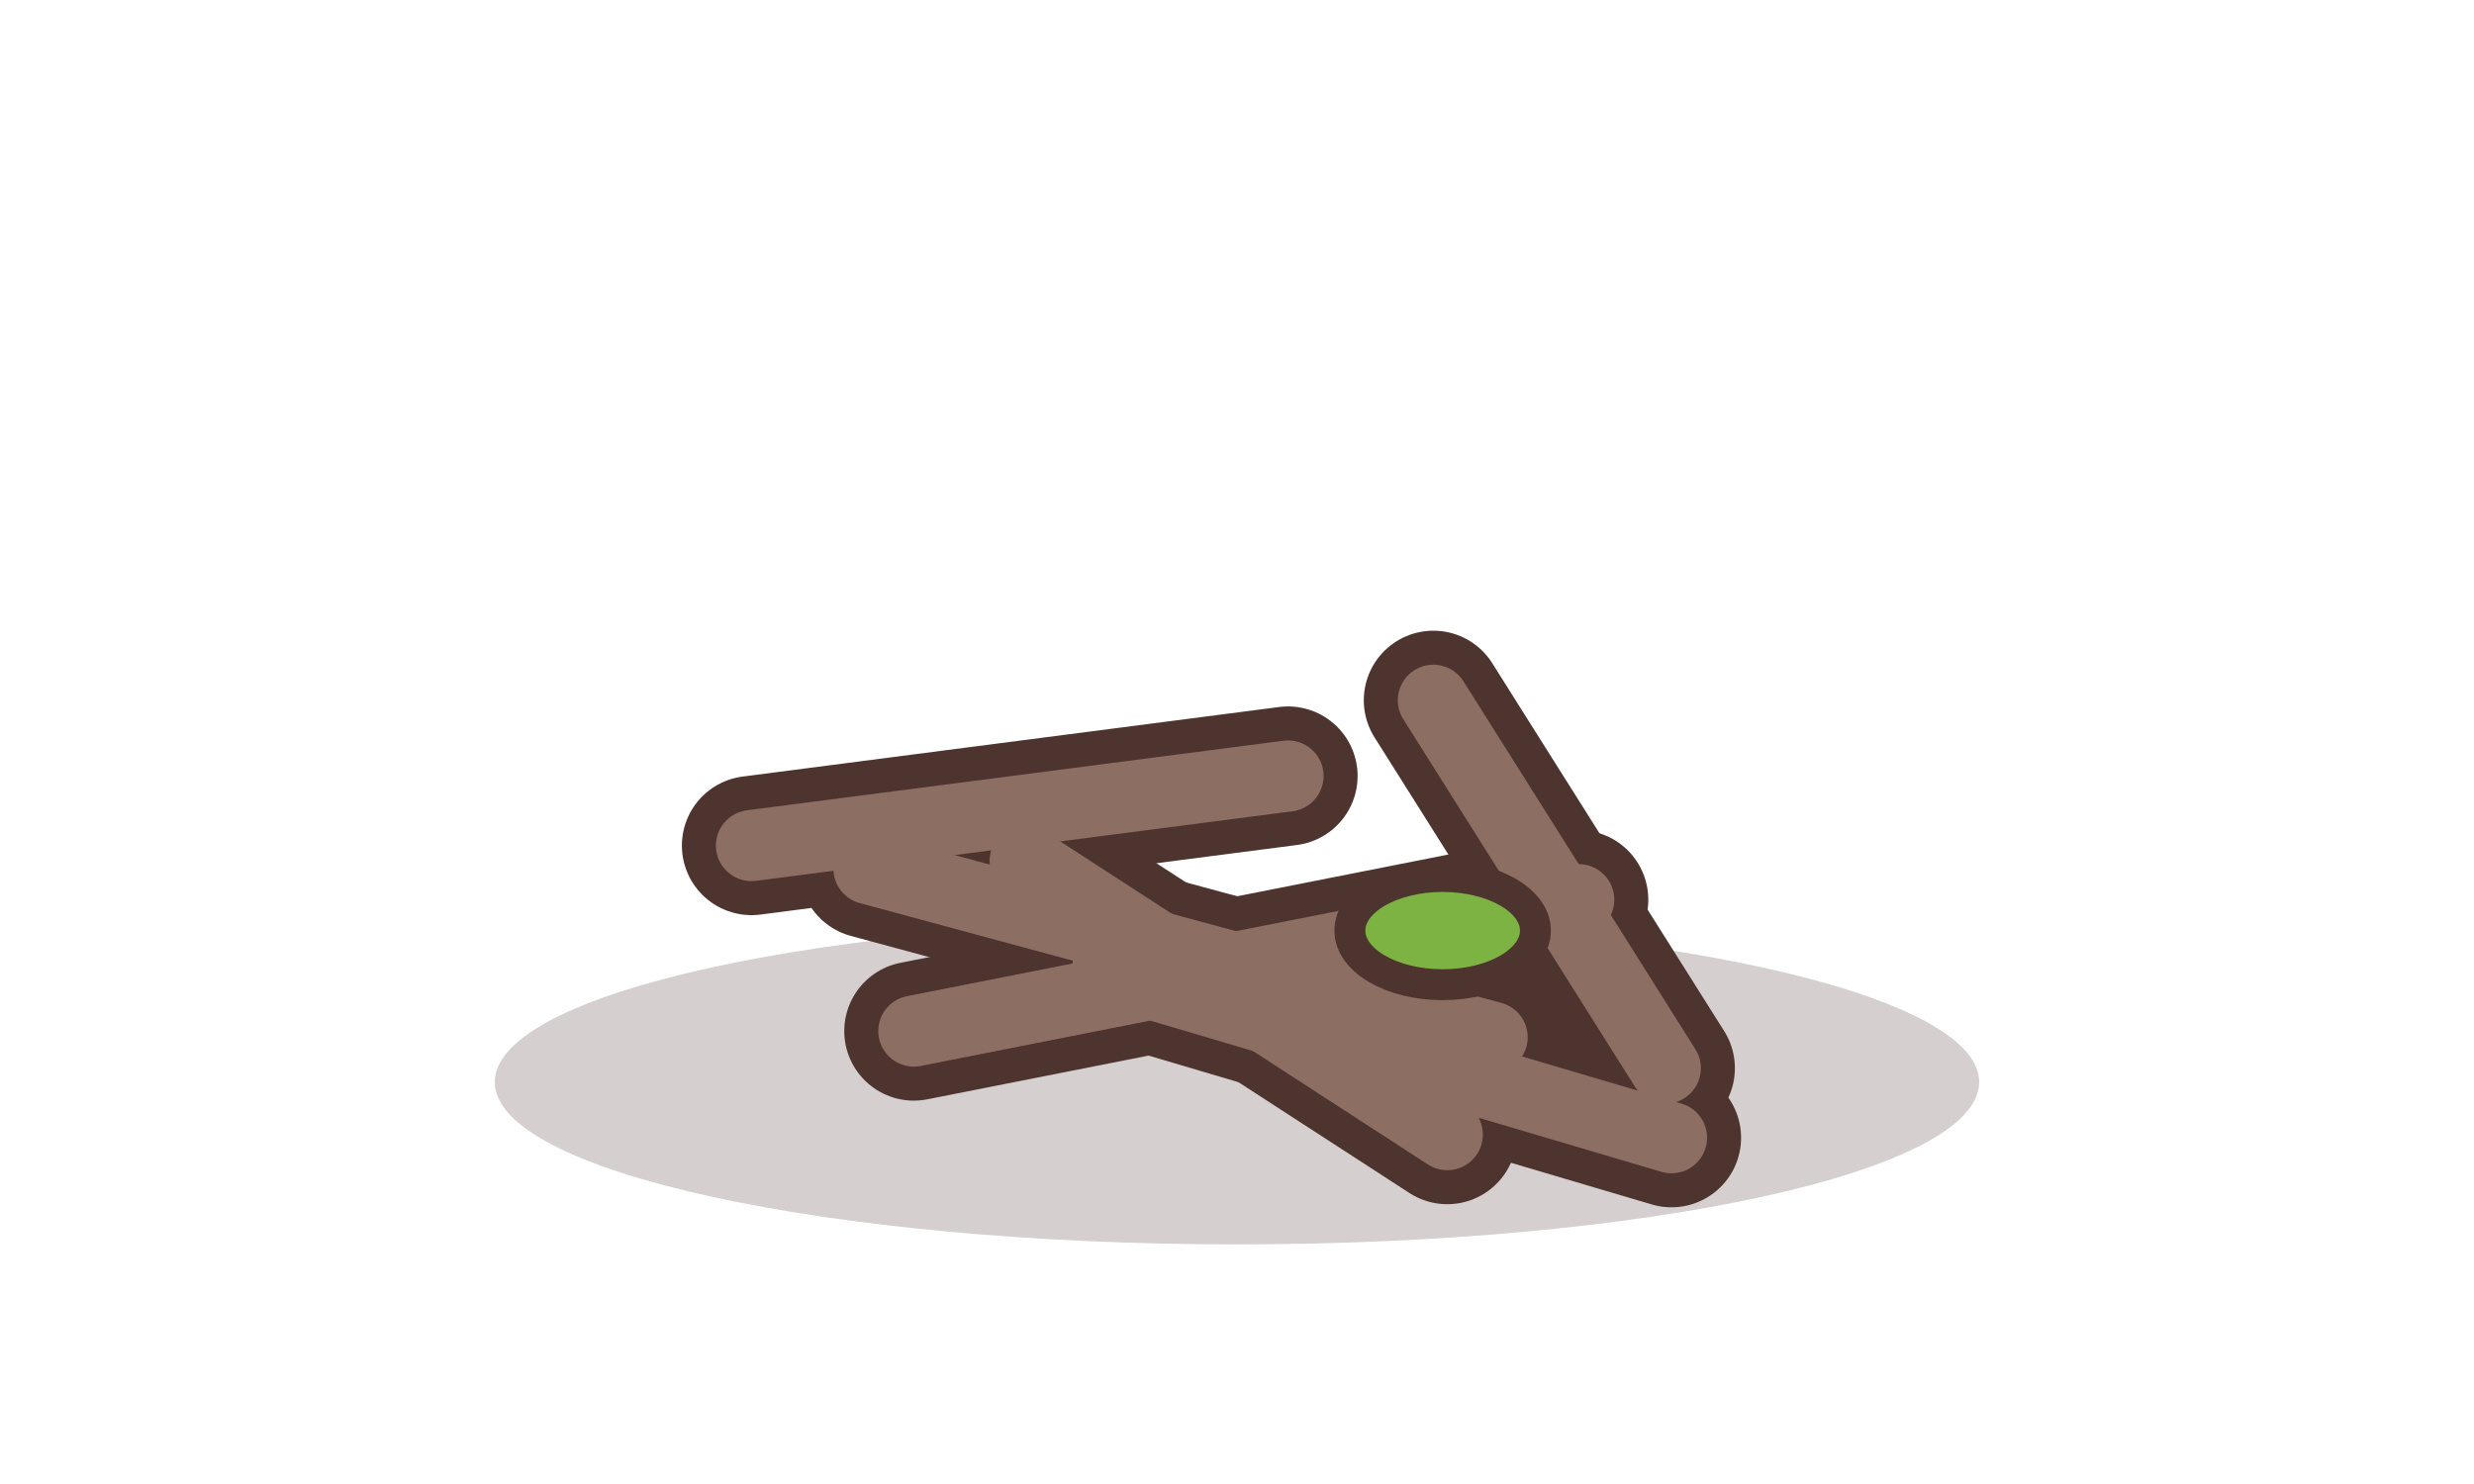
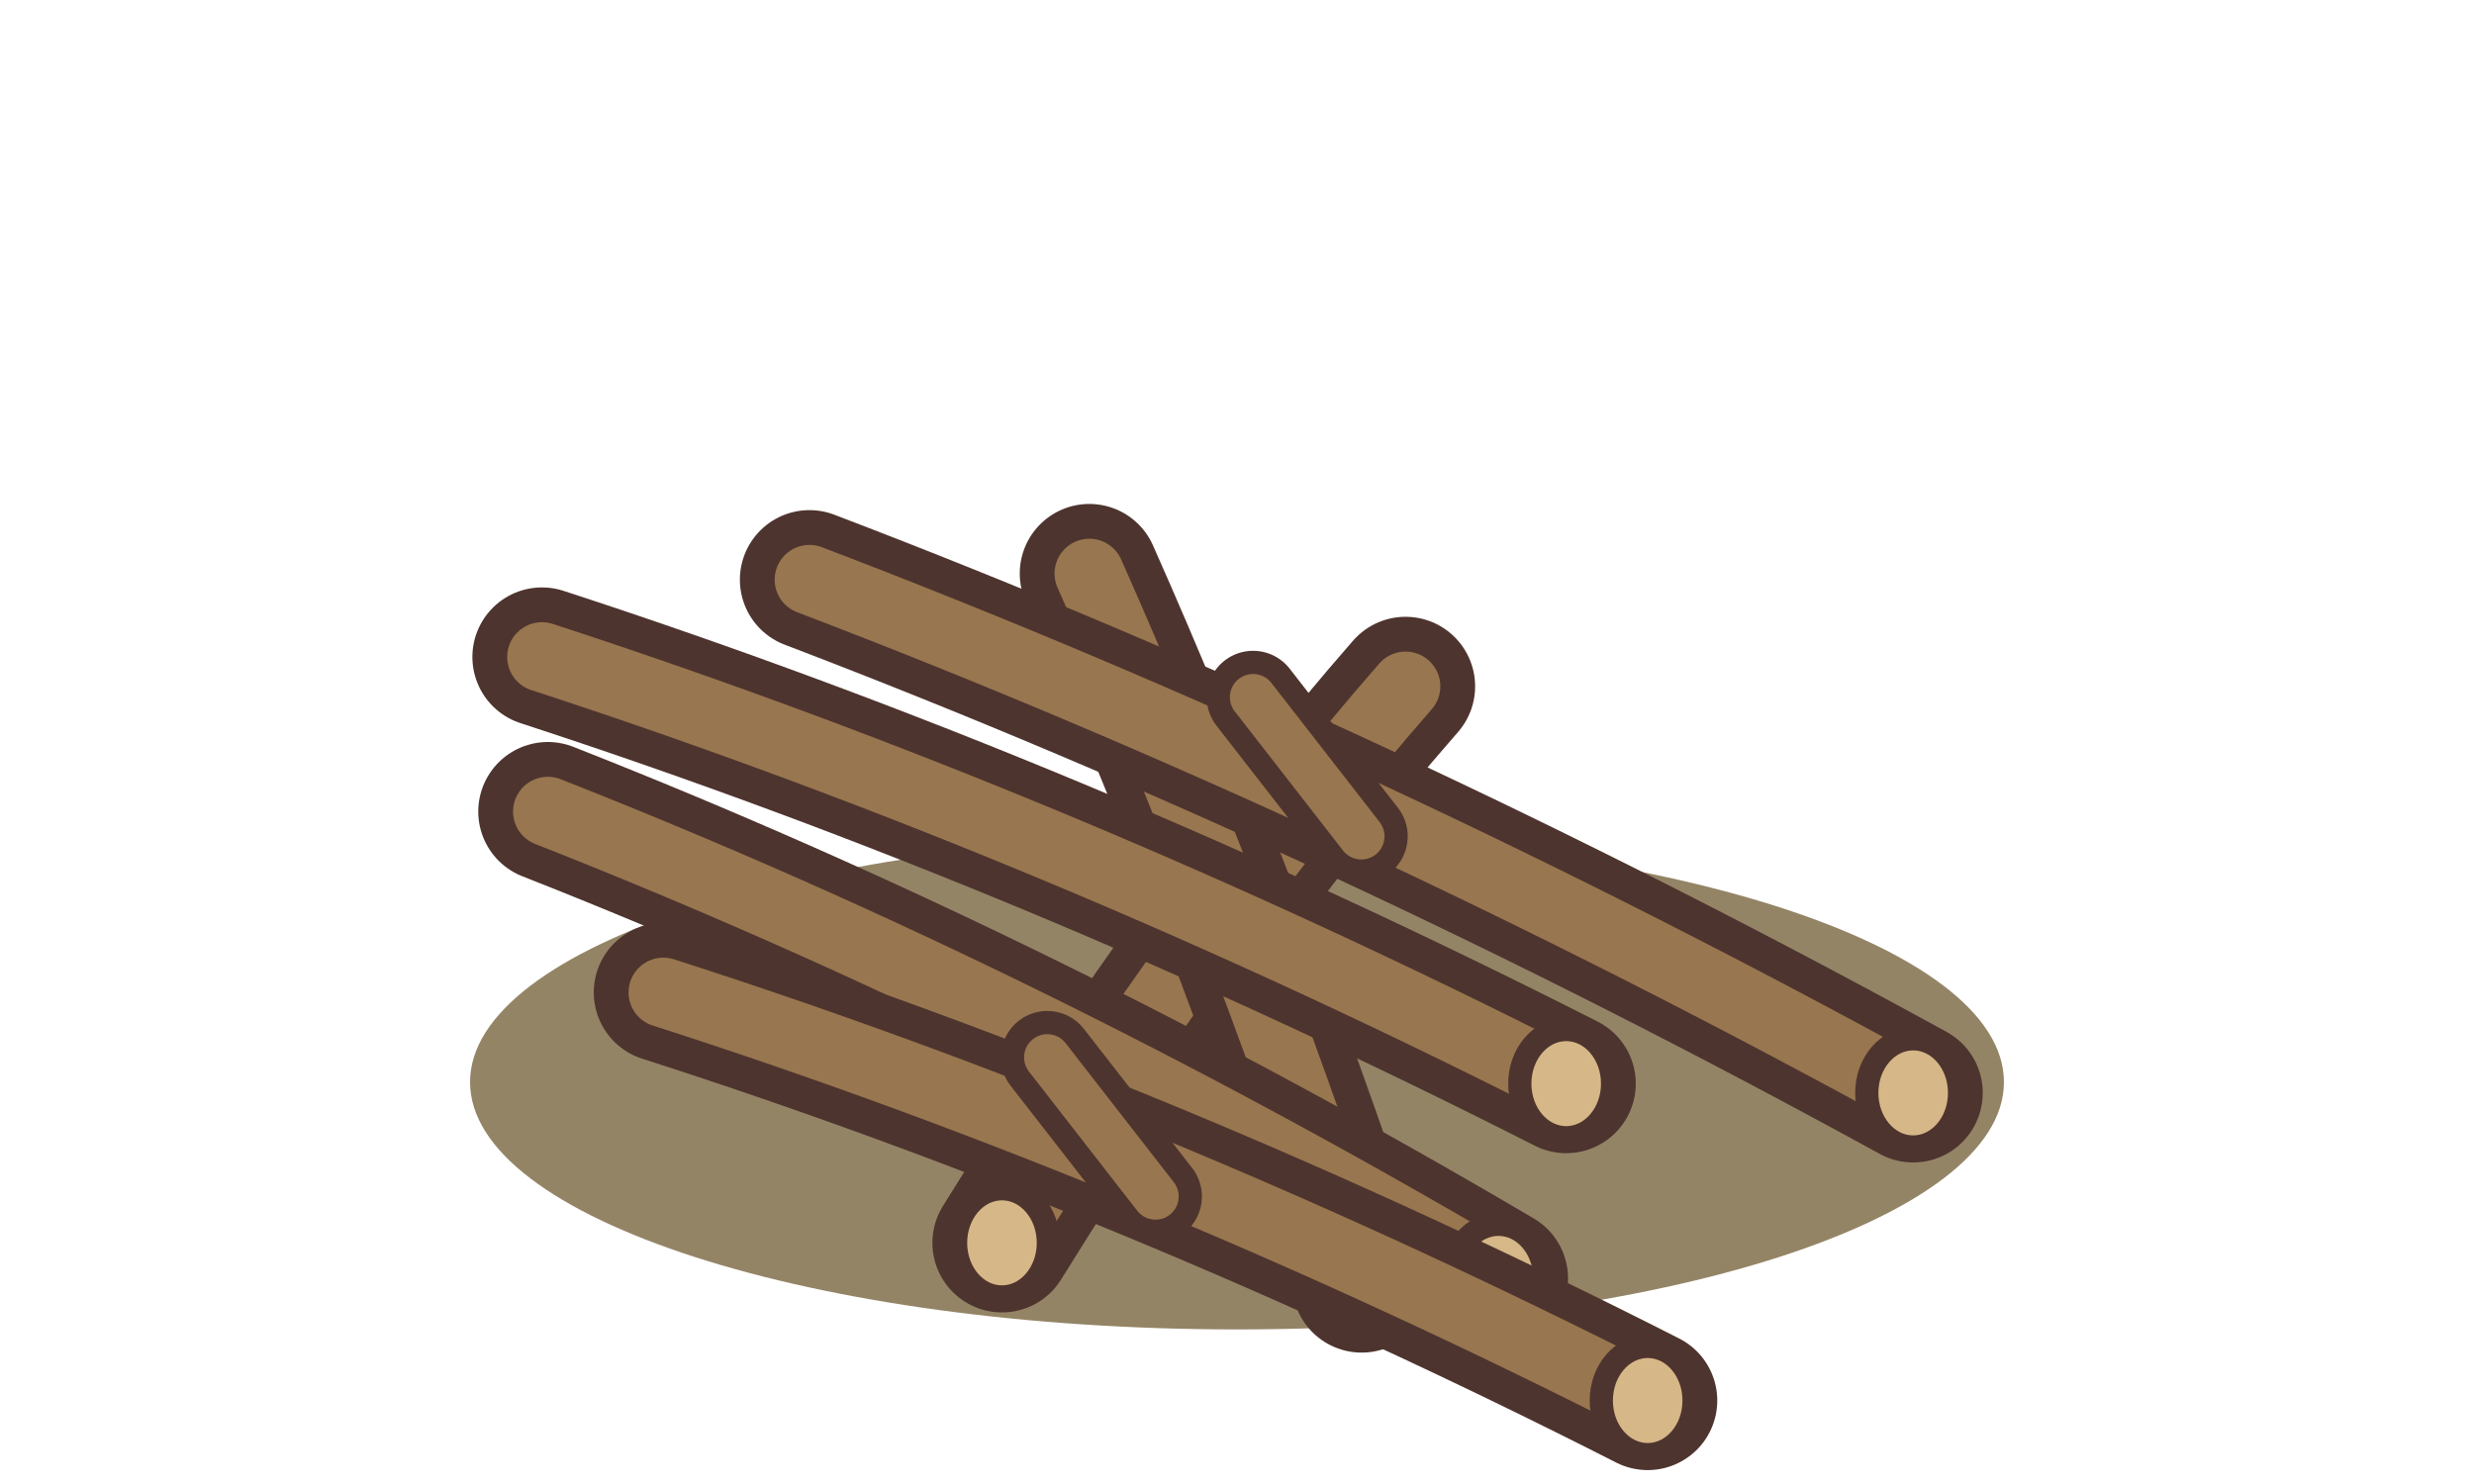
<svg xmlns="http://www.w3.org/2000/svg" width="160" height="96" viewBox="0 0 160 96">
-   <ellipse cx="80" cy="70" rx="48.0" ry="10.5" fill="#3E2723" opacity="0.22" />
-   <g stroke="#4E342E" stroke-width="9" stroke-linecap="round">
-     <path d="M56.2 56.2 L96.5 67.1" />
-     <path d="M59.1 66.7 L102.1 58.2" />
-     <path d="M66.3 55.7 L93.6 73.4" />
-     <path d="M92.7 45.3 L107.7 69.1" />
-     <path d="M71.6 62.8 L108.1 73.6" />
-     <path d="M48.6 54.7 L83.3 50.2" />
-   </g>
-   <g stroke="#8D6E63" stroke-width="4.6" stroke-linecap="round">
-     <path d="M56.2 56.2 L96.5 67.1" />
-     <path d="M59.1 66.7 L102.1 58.2" />
-     <path d="M66.3 55.7 L93.6 73.4" />
-     <path d="M92.7 45.3 L107.7 69.1" />
-     <path d="M71.6 62.8 L108.1 73.6" />
-     <path d="M48.6 54.7 L83.3 50.2" />
-   </g>
-   <ellipse cx="93.3" cy="60.2" rx="6" ry="3.5" fill="#7CB342" stroke="#4E342E" stroke-width="2" />
+   <ellipse cx="80" cy="70" rx="49.6" ry="16.0" fill="#948466" stroke="#4E342E" stroke-width="0" />
+   <path d="M90.9 44.4 Q77.8 59.4 64.8 80.4" fill="none" stroke="#4E342E" stroke-width="9" stroke-linejoin="round" stroke-linecap="round" />
+   <path d="M90.9 44.4 Q77.8 59.4 64.8 80.4" fill="none" stroke="#98764F" stroke-width="4.5" stroke-linejoin="round" stroke-linecap="round" />
+   <ellipse cx="64.8" cy="80.4" rx="3" ry="3.5" fill="#D6B787" stroke="#4E342E" stroke-width="1.5" />
+   <path d="M70.45 37.1 Q79.3 57.0 88.06 83.0" fill="none" stroke="#4E342E" stroke-width="9" stroke-linejoin="round" stroke-linecap="round" />
+   <path d="M70.45 37.1 Q79.3 57.0 88.06 83.0" fill="none" stroke="#98764F" stroke-width="4.5" stroke-linejoin="round" stroke-linecap="round" />
+   <ellipse cx="88.06" cy="83.0" rx="3" ry="3.5" fill="#D6B787" stroke="#4E342E" stroke-width="1.5" />
+   <path d="M52.35 37.5 Q88.0 51.1 123.73 70.7" fill="none" stroke="#4E342E" stroke-width="9" stroke-linejoin="round" stroke-linecap="round" />
+   <path d="M52.35 37.5 Q88.0 51.1 123.73 70.7" fill="none" stroke="#98764F" stroke-width="4.5" stroke-linejoin="round" stroke-linecap="round" />
+   <path d="M88.04 54.1 L81.04 45.1" fill="none" stroke="#4E342E" stroke-width="6" stroke-linejoin="round" stroke-linecap="round" />
+   <path d="M88.04 54.1 L81.04 45.1" fill="none" stroke="#98764F" stroke-width="3" stroke-linejoin="round" stroke-linecap="round" />
+   <ellipse cx="123.73" cy="70.7" rx="3" ry="3.5" fill="#D6B787" stroke="#4E342E" stroke-width="1.5" />
+   <path d="M35.05 42.5 Q68.2 53.3 101.29 70.1" fill="none" stroke="#4E342E" stroke-width="9" stroke-linejoin="round" stroke-linecap="round" />
+   <path d="M35.05 42.5 Q68.2 53.3 101.29 70.1" fill="none" stroke="#98764F" stroke-width="4.5" stroke-linejoin="round" stroke-linecap="round" />
+   <ellipse cx="101.29" cy="70.1" rx="3" ry="3.5" fill="#D6B787" stroke="#4E342E" stroke-width="1.5" />
+   <path d="M35.43 52.5 Q66.2 64.6 96.91 82.7" fill="none" stroke="#4E342E" stroke-width="9" stroke-linejoin="round" stroke-linecap="round" />
+   <path d="M35.43 52.5 Q66.2 64.6 96.91 82.7" fill="none" stroke="#98764F" stroke-width="4.5" stroke-linejoin="round" stroke-linecap="round" />
+   <ellipse cx="96.91" cy="82.7" rx="3" ry="3.5" fill="#D6B787" stroke="#4E342E" stroke-width="1.5" />
+   <path d="M42.9 64.2 Q74.7 74.4 106.56 90.6" fill="none" stroke="#4E342E" stroke-width="9" stroke-linejoin="round" stroke-linecap="round" />
+   <path d="M42.9 64.2 Q74.7 74.4 106.56 90.6" fill="none" stroke="#98764F" stroke-width="4.5" stroke-linejoin="round" stroke-linecap="round" />
+   <path d="M74.73 77.4 L67.73 68.4" fill="none" stroke="#4E342E" stroke-width="6" stroke-linejoin="round" stroke-linecap="round" />
+   <path d="M74.73 77.4 L67.73 68.4" fill="none" stroke="#98764F" stroke-width="3" stroke-linejoin="round" stroke-linecap="round" />
+   <ellipse cx="106.56" cy="90.6" rx="3" ry="3.5" fill="#D6B787" stroke="#4E342E" stroke-width="1.5" />
</svg>
